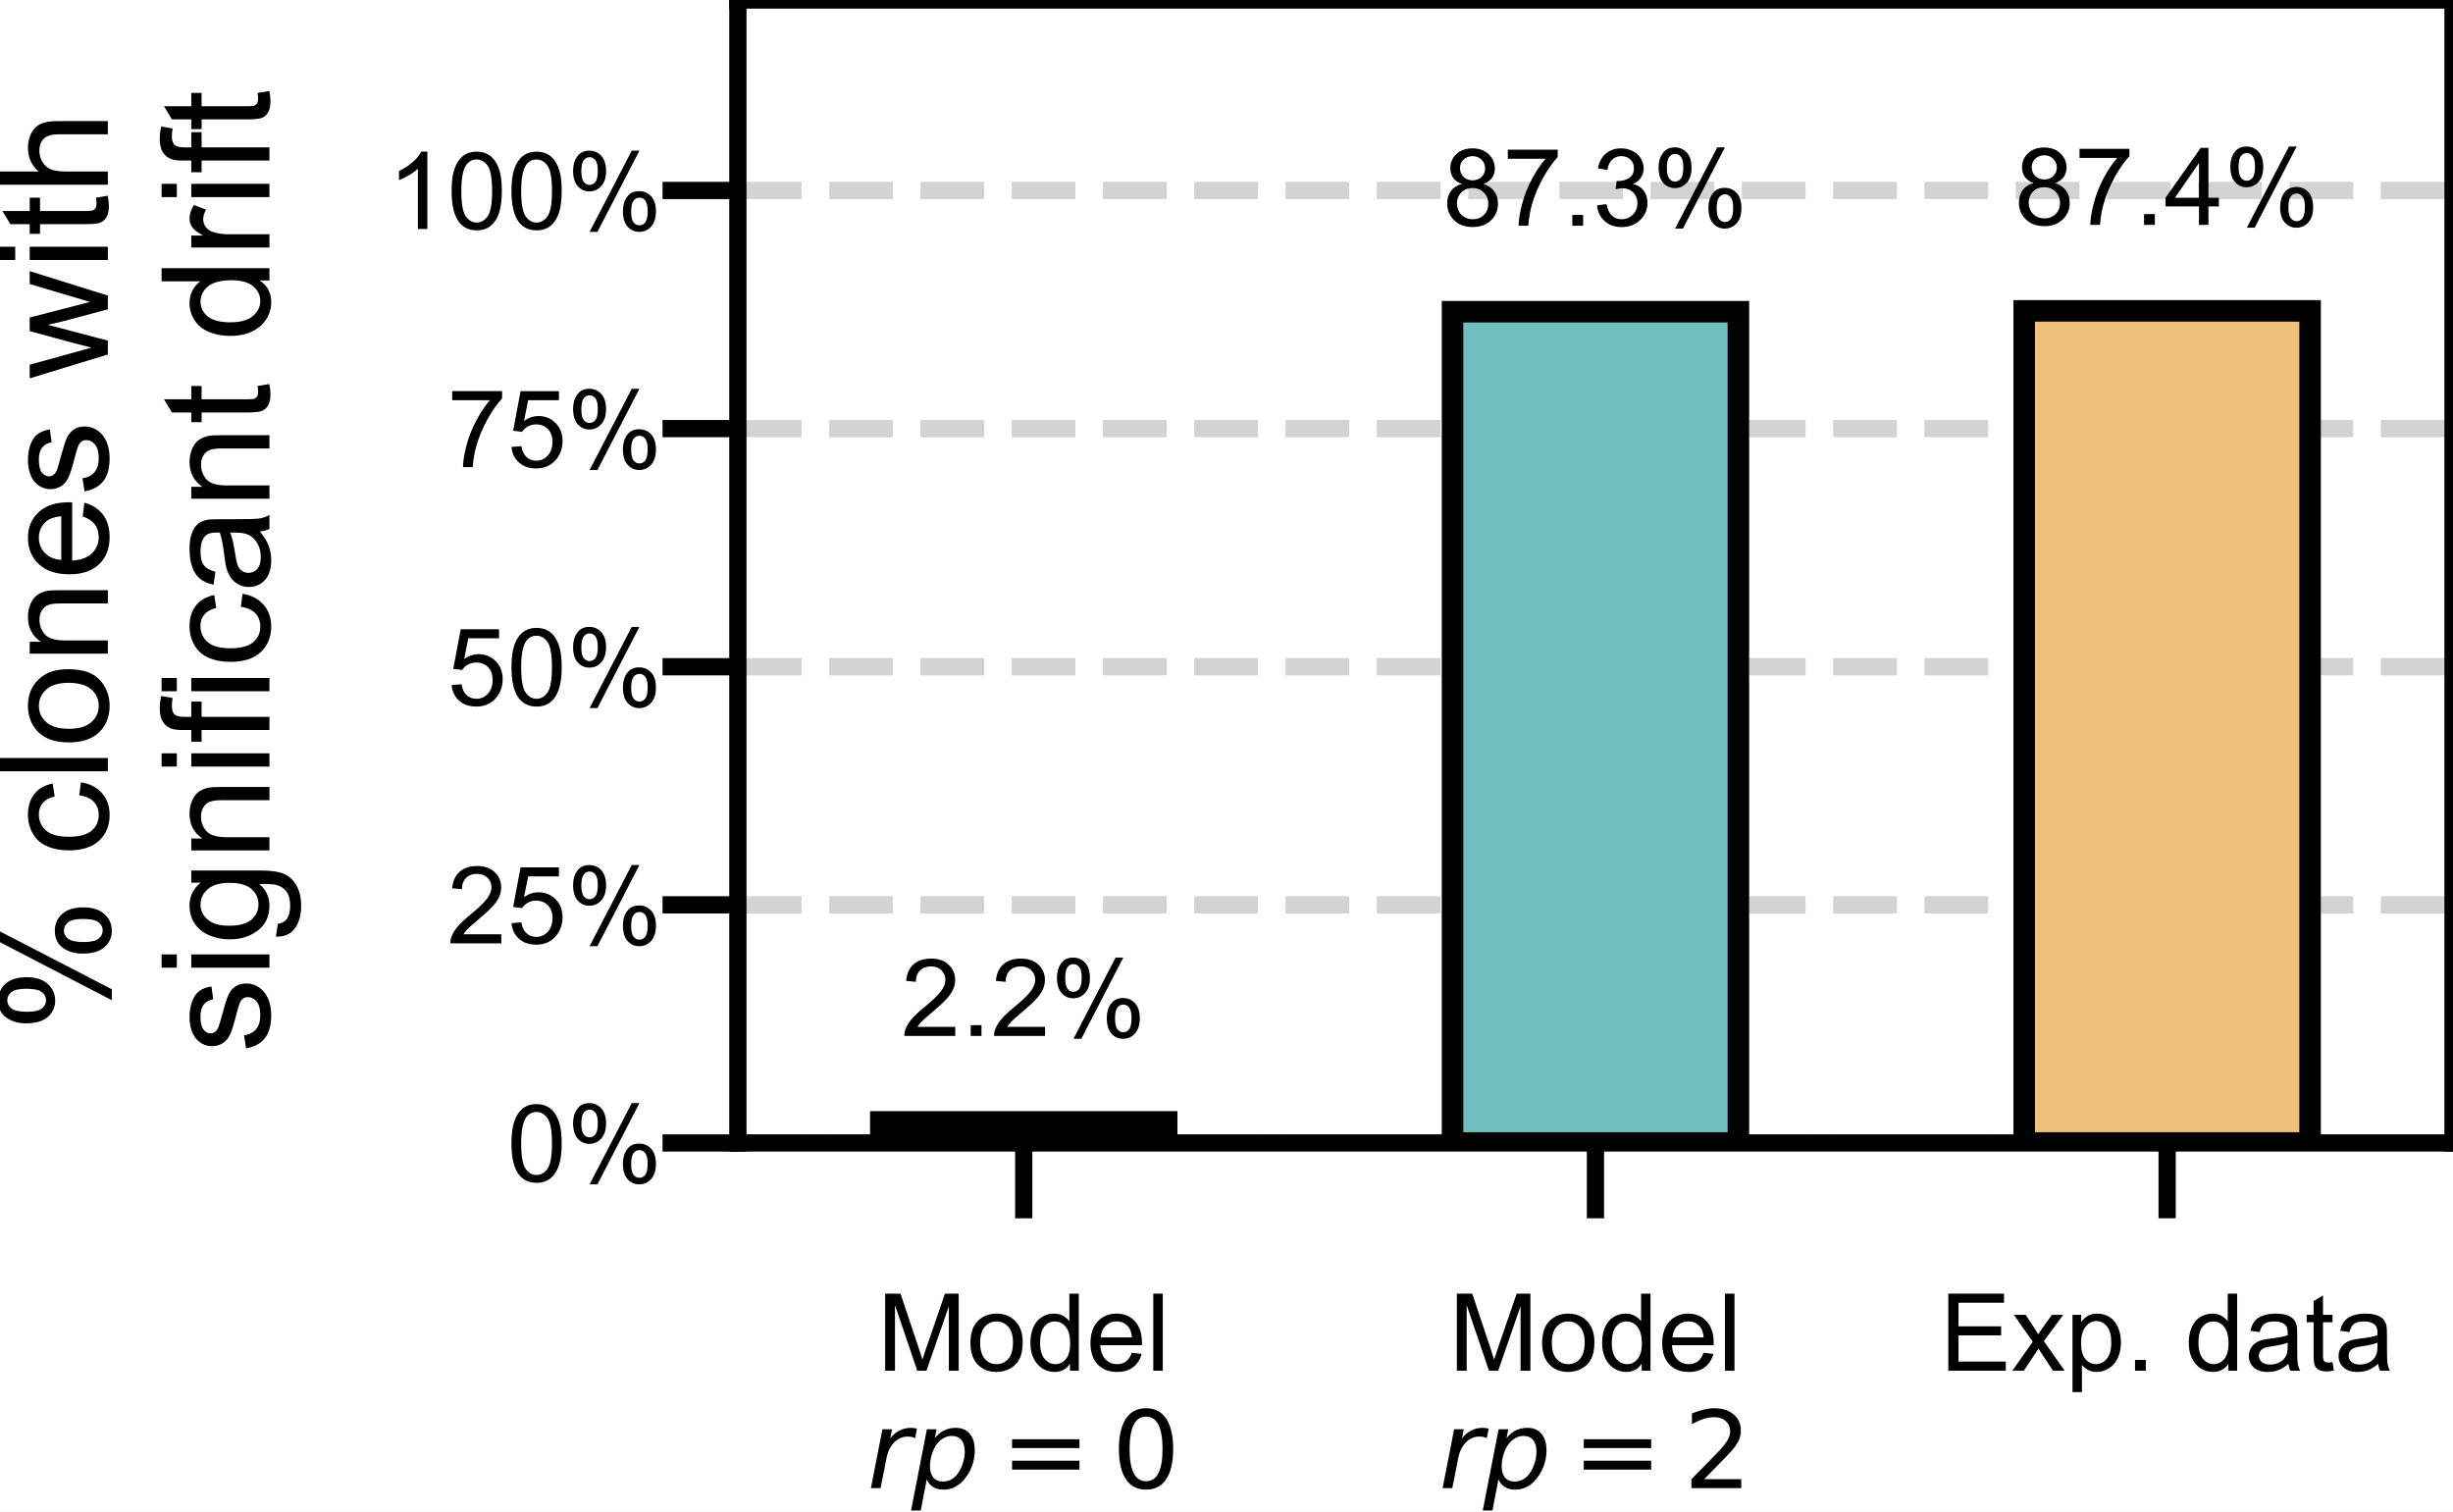
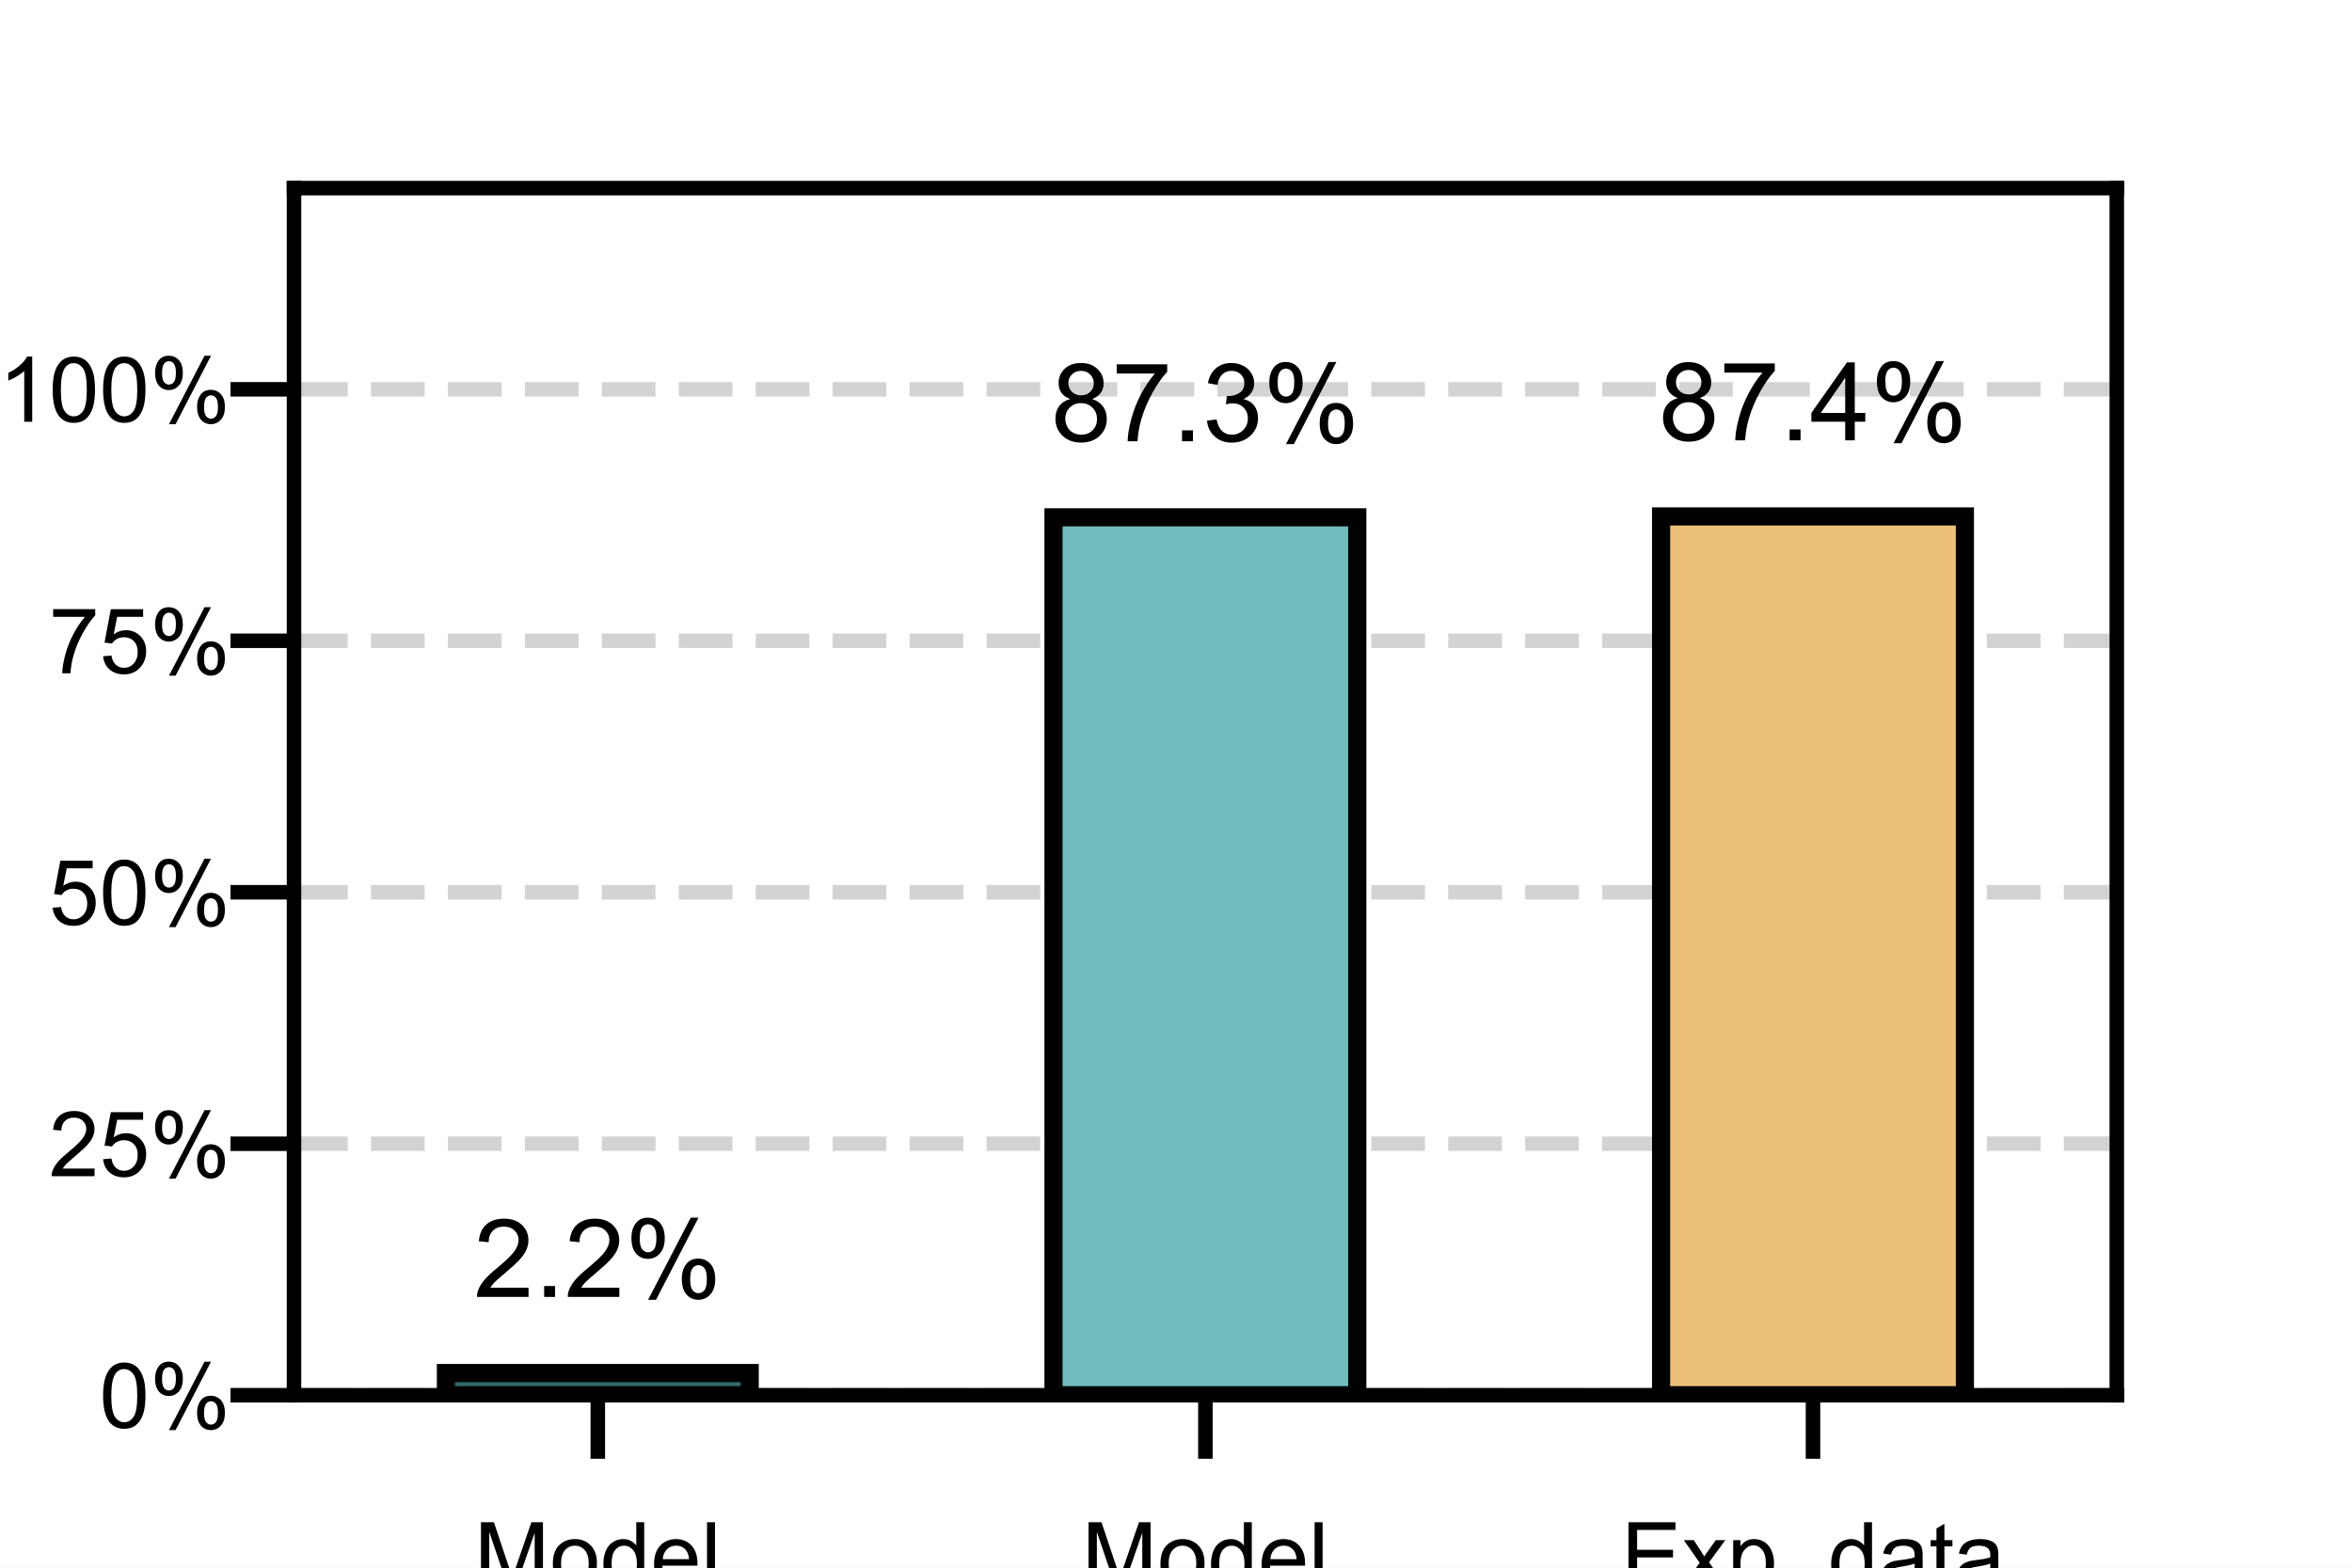
- <svg xmlns="http://www.w3.org/2000/svg" xmlns:xlink="http://www.w3.org/1999/xlink" width="113.951pt" height="70.219pt" viewBox="0 0 113.951 70.219" version="1.1">
+ <svg xmlns="http://www.w3.org/2000/svg" xmlns:xlink="http://www.w3.org/1999/xlink" width="129.6pt" height="86.4pt" viewBox="0 0 129.6 86.4" version="1.1">
  <defs>
    <style type="text/css">*{stroke-linejoin: round; stroke-linecap: butt}</style>
  </defs>
  <g id="figure_1">
    <g id="patch_1">
-       <path d="M 0 70.219  L 113.951 70.219  L 113.951 0  L 0 0  z " style="fill: #ffffff" />
+       <path d="M 0 86.4  L 129.6 86.4  L 129.6 0  L 0 0  z " style="fill: #ffffff" />
    </g>
    <g id="axes_1">
      <g id="patch_2">
-         <path d="M 34.277 53.096  L 113.951 53.096  L 113.951 -0  L 34.277 -0  z " style="fill: #ffffff" />
+         <path d="M 16.2 76.896  L 116.64 76.896  L 116.64 10.368  L 16.2 10.368  z " style="fill: #ffffff" />
      </g>
      <g id="matplotlib.axis_1">
        <g id="xtick_1">
          <g id="line2d_1">
            <defs>
-               <path id="mf038dd95be" d="M 0 0  L 0 3.5  " style="stroke: #000000; stroke-width: 0.8" />
+               <path id="mfec677cf43" d="M 0 0  L 0 3.5  " style="stroke: #000000; stroke-width: 0.8" />
            </defs>
            <g>
-               <use xlink:href="#mf038dd95be" x="47.556" y="53.096" style="stroke: #000000; stroke-width: 0.8" />
+               <use xlink:href="#mfec677cf43" x="32.94" y="76.896" style="stroke: #000000; stroke-width: 0.8" />
            </g>
          </g>
          <g id="text_1">
-             <g transform="translate(40.74784 63.67491) scale(0.05 -0.05)">
+             <g transform="translate(26.13141 87.47491) scale(0.05 -0.05)">
              <defs>
                <path id="ArialMT-4d" d="M 475 0  L 475 4581  L 1388 4581  L 2472 1338  Q 2622 884 2691 659  Q 2769 909 2934 1394  L 4031 4581  L 4847 4581  L 4847 0  L 4263 0  L 4263 3834  L 2931 0  L 2384 0  L 1059 3900  L 1059 0  L 475 0  z " transform="scale(0.015625)" />
                <path id="ArialMT-6f" d="M 213 1659  Q 213 2581 725 3025  Q 1153 3394 1769 3394  Q 2453 3394 2887 2945  Q 3322 2497 3322 1706  Q 3322 1066 3130 698  Q 2938 331 2570 128  Q 2203 -75 1769 -75  Q 1072 -75 642 372  Q 213 819 213 1659  z M 791 1659  Q 791 1022 1069 705  Q 1347 388 1769 388  Q 2188 388 2466 706  Q 2744 1025 2744 1678  Q 2744 2294 2464 2611  Q 2184 2928 1769 2928  Q 1347 2928 1069 2612  Q 791 2297 791 1659  z " transform="scale(0.015625)" />
                <path id="ArialMT-64" d="M 2575 0  L 2575 419  Q 2259 -75 1647 -75  Q 1250 -75 917 144  Q 584 363 401 755  Q 219 1147 219 1656  Q 219 2153 384 2558  Q 550 2963 881 3178  Q 1213 3394 1622 3394  Q 1922 3394 2156 3267  Q 2391 3141 2538 2938  L 2538 4581  L 3097 4581  L 3097 0  L 2575 0  z M 797 1656  Q 797 1019 1065 703  Q 1334 388 1700 388  Q 2069 388 2326 689  Q 2584 991 2584 1609  Q 2584 2291 2321 2609  Q 2059 2928 1675 2928  Q 1300 2928 1048 2622  Q 797 2316 797 1656  z " transform="scale(0.015625)" />
                <path id="ArialMT-65" d="M 2694 1069  L 3275 997  Q 3138 488 2766 206  Q 2394 -75 1816 -75  Q 1088 -75 661 373  Q 234 822 234 1631  Q 234 2469 665 2931  Q 1097 3394 1784 3394  Q 2450 3394 2872 2941  Q 3294 2488 3294 1666  Q 3294 1616 3291 1516  L 816 1516  Q 847 969 1125 678  Q 1403 388 1819 388  Q 2128 388 2347 550  Q 2566 713 2694 1069  z M 847 1978  L 2700 1978  Q 2663 2397 2488 2606  Q 2219 2931 1791 2931  Q 1403 2931 1139 2672  Q 875 2413 847 1978  z " transform="scale(0.015625)" />
                <path id="ArialMT-6c" d="M 409 0  L 409 4581  L 972 4581  L 972 0  L 409 0  z " transform="scale(0.015625)" />
              </defs>
              <use xlink:href="#ArialMT-4d" />
              <use xlink:href="#ArialMT-6f" transform="translate(83.30078 0)" />
              <use xlink:href="#ArialMT-64" transform="translate(138.916 0)" />
              <use xlink:href="#ArialMT-65" transform="translate(194.5312 0)" />
              <use xlink:href="#ArialMT-6c" transform="translate(250.1465 0)" />
            </g>
-             <g transform="translate(40.28144 69.16866) scale(0.05 -0.05)">
-               <defs>
+             <g transform="translate(23.99 92.96866) scale(0.05 -0.05)">
+               <defs>
+                 <path id="ArialMT-28" d="M 1497 -1347  Q 1031 -759 709 28  Q 388 816 388 1659  Q 388 2403 628 3084  Q 909 3875 1497 4659  L 1900 4659  Q 1522 4009 1400 3731  Q 1209 3300 1100 2831  Q 966 2247 966 1656  Q 966 153 1900 -1347  L 1497 -1347  z " transform="scale(0.015625)" />
                <path id="DejaVuSans-Oblique-72" d="M 2853 2969  Q 2766 3016 2653 3041  Q 2541 3066 2413 3066  Q 1953 3066 1609 2717  Q 1266 2369 1153 1784  L 800 0  L 225 0  L 909 3500  L 1484 3500  L 1375 2956  Q 1603 3259 1920 3421  Q 2238 3584 2597 3584  Q 2691 3584 2781 3573  Q 2872 3563 2963 3538  L 2853 2969  z " transform="scale(0.015625)" />
                <path id="DejaVuSans-Oblique-70" d="M 3175 2156  Q 3175 2616 2975 2859  Q 2775 3103 2400 3103  Q 2144 3103 1911 2972  Q 1678 2841 1497 2591  Q 1319 2344 1212 1994  Q 1106 1644 1106 1300  Q 1106 863 1306 627  Q 1506 391 1875 391  Q 2147 391 2380 519  Q 2613 647 2778 891  Q 2956 1147 3065 1494  Q 3175 1841 3175 2156  z M 1394 2969  Q 1625 3272 1939 3428  Q 2253 3584 2638 3584  Q 3175 3584 3472 3232  Q 3769 2881 3769 2247  Q 3769 1728 3584 1258  Q 3400 788 3053 416  Q 2822 169 2531 39  Q 2241 -91 1919 -91  Q 1547 -91 1294 64  Q 1041 219 916 525  L 556 -1331  L -19 -1331  L 922 3500  L 1497 3500  L 1394 2969  z " transform="scale(0.015625)" />
                <path id="DejaVuSans-3d" d="M 678 2906  L 4684 2906  L 4684 2381  L 678 2381  L 678 2906  z M 678 1631  L 4684 1631  L 4684 1100  L 678 1100  L 678 1631  z " transform="scale(0.015625)" />
                <path id="DejaVuSans-30" d="M 2034 4250  Q 1547 4250 1301 3770  Q 1056 3291 1056 2328  Q 1056 1369 1301 889  Q 1547 409 2034 409  Q 2525 409 2770 889  Q 3016 1369 3016 2328  Q 3016 3291 2770 3770  Q 2525 4250 2034 4250  z M 2034 4750  Q 2819 4750 3233 4129  Q 3647 3509 3647 2328  Q 3647 1150 3233 529  Q 2819 -91 2034 -91  Q 1250 -91 836 529  Q 422 1150 422 2328  Q 422 3509 836 4129  Q 1250 4750 2034 4750  z " transform="scale(0.015625)" />
-               </defs>
-               <use xlink:href="#DejaVuSans-Oblique-72" transform="translate(0 0.78125)" />
-               <use xlink:href="#DejaVuSans-Oblique-70" transform="translate(41.11328 0.78125)" />
-               <use xlink:href="#DejaVuSans-3d" transform="translate(124.0723 0.78125)" />
-               <use xlink:href="#DejaVuSans-30" transform="translate(227.3438 0.78125)" />
+                 <path id="ArialMT-29" d="M 791 -1347  L 388 -1347  Q 1322 153 1322 1656  Q 1322 2244 1188 2822  Q 1081 3291 891 3722  Q 769 4003 388 4659  L 791 4659  Q 1378 3875 1659 3084  Q 1900 2403 1900 1659  Q 1900 816 1576 28  Q 1253 -759 791 -1347  z " transform="scale(0.015625)" />
+               </defs>
+               <use xlink:href="#ArialMT-28" transform="translate(0 0.78125)" />
+               <use xlink:href="#DejaVuSans-Oblique-72" transform="translate(33.30078 0.78125)" />
+               <use xlink:href="#DejaVuSans-Oblique-70" transform="translate(74.41406 0.78125)" />
+               <use xlink:href="#DejaVuSans-3d" transform="translate(157.373 0.78125)" />
+               <use xlink:href="#DejaVuSans-30" transform="translate(260.6445 0.78125)" />
+               <use xlink:href="#ArialMT-29" transform="translate(324.2676 0.78125)" />
            </g>
          </g>
        </g>
        <g id="xtick_2">
          <g id="line2d_2">
            <g>
-               <use xlink:href="#mf038dd95be" x="74.114" y="53.096" style="stroke: #000000; stroke-width: 0.8" />
+               <use xlink:href="#mfec677cf43" x="66.42" y="76.896" style="stroke: #000000; stroke-width: 0.8" />
            </g>
          </g>
          <g id="text_2">
-             <g transform="translate(67.30584 63.67491) scale(0.05 -0.05)">
+             <g transform="translate(59.61141 87.47491) scale(0.05 -0.05)">
              <use xlink:href="#ArialMT-4d" />
              <use xlink:href="#ArialMT-6f" transform="translate(83.30078 0)" />
              <use xlink:href="#ArialMT-64" transform="translate(138.916 0)" />
              <use xlink:href="#ArialMT-65" transform="translate(194.5312 0)" />
              <use xlink:href="#ArialMT-6c" transform="translate(250.1465 0)" />
            </g>
-             <g transform="translate(66.83944 69.16866) scale(0.05 -0.05)">
+             <g transform="translate(57.47 92.96866) scale(0.05 -0.05)">
              <defs>
                <path id="DejaVuSans-32" d="M 1228 531  L 3431 531  L 3431 0  L 469 0  L 469 531  Q 828 903 1448 1529  Q 2069 2156 2228 2338  Q 2531 2678 2651 2914  Q 2772 3150 2772 3378  Q 2772 3750 2511 3984  Q 2250 4219 1831 4219  Q 1534 4219 1204 4116  Q 875 4013 500 3803  L 500 4441  Q 881 4594 1212 4672  Q 1544 4750 1819 4750  Q 2544 4750 2975 4387  Q 3406 4025 3406 3419  Q 3406 3131 3298 2873  Q 3191 2616 2906 2266  Q 2828 2175 2409 1742  Q 1991 1309 1228 531  z " transform="scale(0.015625)" />
              </defs>
-               <use xlink:href="#DejaVuSans-Oblique-72" transform="translate(0 0.78125)" />
-               <use xlink:href="#DejaVuSans-Oblique-70" transform="translate(41.11328 0.78125)" />
-               <use xlink:href="#DejaVuSans-3d" transform="translate(124.0723 0.78125)" />
-               <use xlink:href="#DejaVuSans-32" transform="translate(227.3438 0.78125)" />
+               <use xlink:href="#ArialMT-28" transform="translate(0 0.78125)" />
+               <use xlink:href="#DejaVuSans-Oblique-72" transform="translate(33.30078 0.78125)" />
+               <use xlink:href="#DejaVuSans-Oblique-70" transform="translate(74.41406 0.78125)" />
+               <use xlink:href="#DejaVuSans-3d" transform="translate(157.373 0.78125)" />
+               <use xlink:href="#DejaVuSans-32" transform="translate(260.6445 0.78125)" />
+               <use xlink:href="#ArialMT-29" transform="translate(324.2676 0.78125)" />
            </g>
          </g>
        </g>
        <g id="xtick_3">
          <g id="line2d_3">
            <g>
-               <use xlink:href="#mf038dd95be" x="100.672" y="53.096" style="stroke: #000000; stroke-width: 0.8" />
+               <use xlink:href="#mfec677cf43" x="99.9" y="76.896" style="stroke: #000000; stroke-width: 0.8" />
            </g>
          </g>
          <g id="text_3">
-             <g transform="translate(90.11033 63.67491) scale(0.05 -0.05)">
+             <g transform="translate(89.33789 87.47491) scale(0.05 -0.05)">
              <defs>
                <path id="ArialMT-45" d="M 506 0  L 506 4581  L 3819 4581  L 3819 4041  L 1113 4041  L 1113 2638  L 3647 2638  L 3647 2100  L 1113 2100  L 1113 541  L 3925 541  L 3925 0  L 506 0  z " transform="scale(0.015625)" />
                <path id="ArialMT-78" d="M 47 0  L 1259 1725  L 138 3319  L 841 3319  L 1350 2541  Q 1494 2319 1581 2169  Q 1719 2375 1834 2534  L 2394 3319  L 3066 3319  L 1919 1756  L 3153 0  L 2463 0  L 1781 1031  L 1600 1309  L 728 0  L 47 0  z " transform="scale(0.015625)" />
                <path id="ArialMT-70" d="M 422 -1272  L 422 3319  L 934 3319  L 934 2888  Q 1116 3141 1344 3267  Q 1572 3394 1897 3394  Q 2322 3394 2647 3175  Q 2972 2956 3137 2557  Q 3303 2159 3303 1684  Q 3303 1175 3120 767  Q 2938 359 2589 142  Q 2241 -75 1856 -75  Q 1575 -75 1351 44  Q 1128 163 984 344  L 984 -1272  L 422 -1272  z M 931 1641  Q 931 1000 1190 694  Q 1450 388 1819 388  Q 2194 388 2461 705  Q 2728 1022 2728 1688  Q 2728 2322 2467 2637  Q 2206 2953 1844 2953  Q 1484 2953 1207 2617  Q 931 2281 931 1641  z " transform="scale(0.015625)" />
                <path id="ArialMT-2e" d="M 581 0  L 581 641  L 1222 641  L 1222 0  L 581 0  z " transform="scale(0.015625)" />
                <path id="ArialMT-20" transform="scale(0.015625)" />
                <path id="ArialMT-61" d="M 2588 409  Q 2275 144 1986 34  Q 1697 -75 1366 -75  Q 819 -75 525 192  Q 231 459 231 875  Q 231 1119 342 1320  Q 453 1522 633 1644  Q 813 1766 1038 1828  Q 1203 1872 1538 1913  Q 2219 1994 2541 2106  Q 2544 2222 2544 2253  Q 2544 2597 2384 2738  Q 2169 2928 1744 2928  Q 1347 2928 1158 2789  Q 969 2650 878 2297  L 328 2372  Q 403 2725 575 2942  Q 747 3159 1072 3276  Q 1397 3394 1825 3394  Q 2250 3394 2515 3294  Q 2781 3194 2906 3042  Q 3031 2891 3081 2659  Q 3109 2516 3109 2141  L 3109 1391  Q 3109 606 3145 398  Q 3181 191 3288 0  L 2700 0  Q 2613 175 2588 409  z M 2541 1666  Q 2234 1541 1622 1453  Q 1275 1403 1131 1340  Q 988 1278 909 1158  Q 831 1038 831 891  Q 831 666 1001 516  Q 1172 366 1500 366  Q 1825 366 2078 508  Q 2331 650 2450 897  Q 2541 1088 2541 1459  L 2541 1666  z " transform="scale(0.015625)" />
                <path id="ArialMT-74" d="M 1650 503  L 1731 6  Q 1494 -44 1306 -44  Q 1000 -44 831 53  Q 663 150 594 308  Q 525 466 525 972  L 525 2881  L 113 2881  L 113 3319  L 525 3319  L 525 4141  L 1084 4478  L 1084 3319  L 1650 3319  L 1650 2881  L 1084 2881  L 1084 941  Q 1084 700 1114 631  Q 1144 563 1211 522  Q 1278 481 1403 481  Q 1497 481 1650 503  z " transform="scale(0.015625)" />
              </defs>
              <use xlink:href="#ArialMT-45" />
              <use xlink:href="#ArialMT-78" transform="translate(66.69922 0)" />
              <use xlink:href="#ArialMT-70" transform="translate(116.6992 0)" />
              <use xlink:href="#ArialMT-2e" transform="translate(172.3145 0)" />
              <use xlink:href="#ArialMT-20" transform="translate(200.0977 0)" />
              <use xlink:href="#ArialMT-64" transform="translate(227.8809 0)" />
              <use xlink:href="#ArialMT-61" transform="translate(283.4961 0)" />
              <use xlink:href="#ArialMT-74" transform="translate(339.1113 0)" />
              <use xlink:href="#ArialMT-61" transform="translate(366.8945 0)" />
            </g>
          </g>
        </g>
      </g>
      <g id="matplotlib.axis_2">
        <g id="ytick_1">
          <g id="line2d_4">
-             <path d="M 34.277 53.096  L 113.951 53.096  " clip-path="url(#peb3ff78622)" style="fill: none; stroke-dasharray: 2.96,1.28; stroke-dashoffset: 0; stroke: #d3d3d3; stroke-width: 0.8" />
+             <path d="M 16.2 76.896  L 116.64 76.896  " clip-path="url(#pa83424558d)" style="fill: none; stroke-dasharray: 2.96,1.28; stroke-dashoffset: 0; stroke: #d3d3d3; stroke-width: 0.8" />
          </g>
          <g id="line2d_5">
            <defs>
-               <path id="m219bacb774" d="M 0 0  L -3.5 0  " style="stroke: #000000; stroke-width: 0.8" />
+               <path id="ma9142e8045" d="M 0 0  L -3.5 0  " style="stroke: #000000; stroke-width: 0.8" />
            </defs>
            <g>
-               <use xlink:href="#m219bacb774" x="34.277" y="53.096" style="stroke: #000000; stroke-width: 0.8" />
+               <use xlink:href="#ma9142e8045" x="16.2" y="76.896" style="stroke: #000000; stroke-width: 0.8" />
            </g>
          </g>
          <g id="text_4">
-             <g transform="translate(23.55088 54.88545) scale(0.05 -0.05)">
+             <g transform="translate(5.473437 78.68545) scale(0.05 -0.05)">
              <defs>
                <path id="ArialMT-30" d="M 266 2259  Q 266 3072 433 3567  Q 600 4063 929 4331  Q 1259 4600 1759 4600  Q 2128 4600 2406 4451  Q 2684 4303 2865 4023  Q 3047 3744 3150 3342  Q 3253 2941 3253 2259  Q 3253 1453 3087 958  Q 2922 463 2592 192  Q 2263 -78 1759 -78  Q 1097 -78 719 397  Q 266 969 266 2259  z M 844 2259  Q 844 1131 1108 757  Q 1372 384 1759 384  Q 2147 384 2411 759  Q 2675 1134 2675 2259  Q 2675 3391 2411 3762  Q 2147 4134 1753 4134  Q 1366 4134 1134 3806  Q 844 3388 844 2259  z " transform="scale(0.015625)" />
                <path id="ArialMT-25" d="M 372 3481  Q 372 3972 619 4315  Q 866 4659 1334 4659  Q 1766 4659 2048 4351  Q 2331 4044 2331 3447  Q 2331 2866 2045 2552  Q 1759 2238 1341 2238  Q 925 2238 648 2547  Q 372 2856 372 3481  z M 1350 4272  Q 1141 4272 1002 4090  Q 863 3909 863 3425  Q 863 2984 1003 2804  Q 1144 2625 1350 2625  Q 1563 2625 1702 2806  Q 1841 2988 1841 3469  Q 1841 3913 1700 4092  Q 1559 4272 1350 4272  z M 1353 -169  L 3859 4659  L 4316 4659  L 1819 -169  L 1353 -169  z M 3334 1075  Q 3334 1569 3581 1911  Q 3828 2253 4300 2253  Q 4731 2253 5014 1945  Q 5297 1638 5297 1041  Q 5297 459 5011 145  Q 4725 -169 4303 -169  Q 3888 -169 3611 142  Q 3334 453 3334 1075  z M 4316 1866  Q 4103 1866 3964 1684  Q 3825 1503 3825 1019  Q 3825 581 3965 400  Q 4106 219 4313 219  Q 4528 219 4667 400  Q 4806 581 4806 1063  Q 4806 1506 4665 1686  Q 4525 1866 4316 1866  z " transform="scale(0.015625)" />
              </defs>
              <use xlink:href="#ArialMT-30" />
              <use xlink:href="#ArialMT-25" transform="translate(55.61523 0)" />
            </g>
          </g>
        </g>
        <g id="ytick_2">
          <g id="line2d_6">
-             <path d="M 34.277 42.034  L 113.951 42.034  " clip-path="url(#peb3ff78622)" style="fill: none; stroke-dasharray: 2.96,1.28; stroke-dashoffset: 0; stroke: #d3d3d3; stroke-width: 0.8" />
+             <path d="M 16.2 63.036  L 116.64 63.036  " clip-path="url(#pa83424558d)" style="fill: none; stroke-dasharray: 2.96,1.28; stroke-dashoffset: 0; stroke: #d3d3d3; stroke-width: 0.8" />
          </g>
          <g id="line2d_7">
            <g>
-               <use xlink:href="#m219bacb774" x="34.277" y="42.034" style="stroke: #000000; stroke-width: 0.8" />
+               <use xlink:href="#ma9142e8045" x="16.2" y="63.036" style="stroke: #000000; stroke-width: 0.8" />
            </g>
          </g>
          <g id="text_5">
-             <g transform="translate(20.77041 43.82379) scale(0.05 -0.05)">
+             <g transform="translate(2.692969 64.82545) scale(0.05 -0.05)">
              <defs>
                <path id="ArialMT-32" d="M 3222 541  L 3222 0  L 194 0  Q 188 203 259 391  Q 375 700 629 1000  Q 884 1300 1366 1694  Q 2113 2306 2375 2664  Q 2638 3022 2638 3341  Q 2638 3675 2398 3904  Q 2159 4134 1775 4134  Q 1369 4134 1125 3890  Q 881 3647 878 3216  L 300 3275  Q 359 3922 746 4261  Q 1134 4600 1788 4600  Q 2447 4600 2831 4234  Q 3216 3869 3216 3328  Q 3216 3053 3103 2787  Q 2991 2522 2730 2228  Q 2469 1934 1863 1422  Q 1356 997 1212 845  Q 1069 694 975 541  L 3222 541  z " transform="scale(0.015625)" />
                <path id="ArialMT-35" d="M 266 1200  L 856 1250  Q 922 819 1161 601  Q 1400 384 1738 384  Q 2144 384 2425 690  Q 2706 997 2706 1503  Q 2706 1984 2436 2262  Q 2166 2541 1728 2541  Q 1456 2541 1237 2417  Q 1019 2294 894 2097  L 366 2166  L 809 4519  L 3088 4519  L 3088 3981  L 1259 3981  L 1013 2750  Q 1425 3038 1878 3038  Q 2478 3038 2890 2622  Q 3303 2206 3303 1553  Q 3303 931 2941 478  Q 2500 -78 1738 -78  Q 1113 -78 717 272  Q 322 622 266 1200  z " transform="scale(0.015625)" />
              </defs>
              <use xlink:href="#ArialMT-32" />
              <use xlink:href="#ArialMT-35" transform="translate(55.61523 0)" />
              <use xlink:href="#ArialMT-25" transform="translate(111.2305 0)" />
            </g>
          </g>
        </g>
        <g id="ytick_3">
          <g id="line2d_8">
-             <path d="M 34.277 30.973  L 113.951 30.973  " clip-path="url(#peb3ff78622)" style="fill: none; stroke-dasharray: 2.96,1.28; stroke-dashoffset: 0; stroke: #d3d3d3; stroke-width: 0.8" />
+             <path d="M 16.2 49.176  L 116.64 49.176  " clip-path="url(#pa83424558d)" style="fill: none; stroke-dasharray: 2.96,1.28; stroke-dashoffset: 0; stroke: #d3d3d3; stroke-width: 0.8" />
          </g>
          <g id="line2d_9">
            <g>
-               <use xlink:href="#m219bacb774" x="34.277" y="30.973" style="stroke: #000000; stroke-width: 0.8" />
+               <use xlink:href="#ma9142e8045" x="16.2" y="49.176" style="stroke: #000000; stroke-width: 0.8" />
            </g>
          </g>
          <g id="text_6">
-             <g transform="translate(20.77041 32.76212) scale(0.05 -0.05)">
+             <g transform="translate(2.692969 50.96545) scale(0.05 -0.05)">
              <use xlink:href="#ArialMT-35" />
              <use xlink:href="#ArialMT-30" transform="translate(55.61523 0)" />
              <use xlink:href="#ArialMT-25" transform="translate(111.2305 0)" />
            </g>
          </g>
        </g>
        <g id="ytick_4">
          <g id="line2d_10">
-             <path d="M 34.277 19.911  L 113.951 19.911  " clip-path="url(#peb3ff78622)" style="fill: none; stroke-dasharray: 2.96,1.28; stroke-dashoffset: 0; stroke: #d3d3d3; stroke-width: 0.8" />
+             <path d="M 16.2 35.316  L 116.64 35.316  " clip-path="url(#pa83424558d)" style="fill: none; stroke-dasharray: 2.96,1.28; stroke-dashoffset: 0; stroke: #d3d3d3; stroke-width: 0.8" />
          </g>
          <g id="line2d_11">
            <g>
-               <use xlink:href="#m219bacb774" x="34.277" y="19.911" style="stroke: #000000; stroke-width: 0.8" />
+               <use xlink:href="#ma9142e8045" x="16.2" y="35.316" style="stroke: #000000; stroke-width: 0.8" />
            </g>
          </g>
          <g id="text_7">
-             <g transform="translate(20.77041 21.70045) scale(0.05 -0.05)">
+             <g transform="translate(2.692969 37.10545) scale(0.05 -0.05)">
              <defs>
                <path id="ArialMT-37" d="M 303 3981  L 303 4522  L 3269 4522  L 3269 4084  Q 2831 3619 2401 2847  Q 1972 2075 1738 1259  Q 1569 684 1522 0  L 944 0  Q 953 541 1156 1306  Q 1359 2072 1739 2783  Q 2119 3494 2547 3981  L 303 3981  z " transform="scale(0.015625)" />
              </defs>
              <use xlink:href="#ArialMT-37" />
              <use xlink:href="#ArialMT-35" transform="translate(55.61523 0)" />
              <use xlink:href="#ArialMT-25" transform="translate(111.2305 0)" />
            </g>
          </g>
        </g>
        <g id="ytick_5">
          <g id="line2d_12">
-             <path d="M 34.277 8.849  L 113.951 8.849  " clip-path="url(#peb3ff78622)" style="fill: none; stroke-dasharray: 2.96,1.28; stroke-dashoffset: 0; stroke: #d3d3d3; stroke-width: 0.8" />
+             <path d="M 16.2 21.456  L 116.64 21.456  " clip-path="url(#pa83424558d)" style="fill: none; stroke-dasharray: 2.96,1.28; stroke-dashoffset: 0; stroke: #d3d3d3; stroke-width: 0.8" />
          </g>
          <g id="line2d_13">
            <g>
-               <use xlink:href="#m219bacb774" x="34.277" y="8.849" style="stroke: #000000; stroke-width: 0.8" />
+               <use xlink:href="#ma9142e8045" x="16.2" y="21.456" style="stroke: #000000; stroke-width: 0.8" />
            </g>
          </g>
          <g id="text_8">
-             <g transform="translate(17.98994 10.63879) scale(0.05 -0.05)">
+             <g transform="translate(-0.0875 23.24545) scale(0.05 -0.05)">
              <defs>
                <path id="ArialMT-31" d="M 2384 0  L 1822 0  L 1822 3584  Q 1619 3391 1289 3197  Q 959 3003 697 2906  L 697 3450  Q 1169 3672 1522 3987  Q 1875 4303 2022 4600  L 2384 4600  L 2384 0  z " transform="scale(0.015625)" />
              </defs>
              <use xlink:href="#ArialMT-31" />
              <use xlink:href="#ArialMT-30" transform="translate(55.61523 0)" />
              <use xlink:href="#ArialMT-30" transform="translate(111.2305 0)" />
              <use xlink:href="#ArialMT-25" transform="translate(166.8457 0)" />
            </g>
          </g>
        </g>
        <g id="text_9">
-           <g transform="translate(5.010469 47.94558) rotate(-90) scale(0.07 -0.07)">
+           <g transform="translate(-13.06697 65.02958) rotate(-90) scale(0.07 -0.07)">
            <defs>
              <path id="ArialMT-63" d="M 2588 1216  L 3141 1144  Q 3050 572 2676 248  Q 2303 -75 1759 -75  Q 1078 -75 664 370  Q 250 816 250 1647  Q 250 2184 428 2587  Q 606 2991 970 3192  Q 1334 3394 1763 3394  Q 2303 3394 2647 3120  Q 2991 2847 3088 2344  L 2541 2259  Q 2463 2594 2264 2762  Q 2066 2931 1784 2931  Q 1359 2931 1093 2626  Q 828 2322 828 1663  Q 828 994 1084 691  Q 1341 388 1753 388  Q 2084 388 2306 591  Q 2528 794 2588 1216  z " transform="scale(0.015625)" />
              <path id="ArialMT-6e" d="M 422 0  L 422 3319  L 928 3319  L 928 2847  Q 1294 3394 1984 3394  Q 2284 3394 2536 3286  Q 2788 3178 2913 3003  Q 3038 2828 3088 2588  Q 3119 2431 3119 2041  L 3119 0  L 2556 0  L 2556 2019  Q 2556 2363 2490 2533  Q 2425 2703 2258 2804  Q 2091 2906 1866 2906  Q 1506 2906 1245 2678  Q 984 2450 984 1813  L 984 0  L 422 0  z " transform="scale(0.015625)" />
              <path id="ArialMT-73" d="M 197 991  L 753 1078  Q 800 744 1014 566  Q 1228 388 1613 388  Q 2000 388 2187 545  Q 2375 703 2375 916  Q 2375 1106 2209 1216  Q 2094 1291 1634 1406  Q 1016 1563 777 1677  Q 538 1791 414 1992  Q 291 2194 291 2438  Q 291 2659 392 2848  Q 494 3038 669 3163  Q 800 3259 1026 3326  Q 1253 3394 1513 3394  Q 1903 3394 2198 3281  Q 2494 3169 2634 2976  Q 2775 2784 2828 2463  L 2278 2388  Q 2241 2644 2061 2787  Q 1881 2931 1553 2931  Q 1166 2931 1000 2803  Q 834 2675 834 2503  Q 834 2394 903 2306  Q 972 2216 1119 2156  Q 1203 2125 1616 2013  Q 2213 1853 2448 1751  Q 2684 1650 2818 1456  Q 2953 1263 2953 975  Q 2953 694 2789 445  Q 2625 197 2315 61  Q 2006 -75 1616 -75  Q 969 -75 630 194  Q 291 463 197 991  z " transform="scale(0.015625)" />
              <path id="ArialMT-77" d="M 1034 0  L 19 3319  L 600 3319  L 1128 1403  L 1325 691  Q 1338 744 1497 1375  L 2025 3319  L 2603 3319  L 3100 1394  L 3266 759  L 3456 1400  L 4025 3319  L 4572 3319  L 3534 0  L 2950 0  L 2422 1988  L 2294 2553  L 1622 0  L 1034 0  z " transform="scale(0.015625)" />
              <path id="ArialMT-69" d="M 425 3934  L 425 4581  L 988 4581  L 988 3934  L 425 3934  z M 425 0  L 425 3319  L 988 3319  L 988 0  L 425 0  z " transform="scale(0.015625)" />
              <path id="ArialMT-68" d="M 422 0  L 422 4581  L 984 4581  L 984 2938  Q 1378 3394 1978 3394  Q 2347 3394 2619 3248  Q 2891 3103 3008 2847  Q 3125 2591 3125 2103  L 3125 0  L 2563 0  L 2563 2103  Q 2563 2525 2380 2717  Q 2197 2909 1863 2909  Q 1613 2909 1392 2779  Q 1172 2650 1078 2428  Q 984 2206 984 1816  L 984 0  L 422 0  z " transform="scale(0.015625)" />
            </defs>
            <use xlink:href="#ArialMT-25" />
            <use xlink:href="#ArialMT-20" transform="translate(88.91602 0)" />
            <use xlink:href="#ArialMT-63" transform="translate(116.6992 0)" />
            <use xlink:href="#ArialMT-6c" transform="translate(166.6992 0)" />
            <use xlink:href="#ArialMT-6f" transform="translate(188.916 0)" />
            <use xlink:href="#ArialMT-6e" transform="translate(244.5312 0)" />
            <use xlink:href="#ArialMT-65" transform="translate(300.1465 0)" />
            <use xlink:href="#ArialMT-73" transform="translate(355.7617 0)" />
            <use xlink:href="#ArialMT-20" transform="translate(405.7617 0)" />
            <use xlink:href="#ArialMT-77" transform="translate(433.5449 0)" />
            <use xlink:href="#ArialMT-69" transform="translate(505.7617 0)" />
            <use xlink:href="#ArialMT-74" transform="translate(527.9785 0)" />
            <use xlink:href="#ArialMT-68" transform="translate(555.7617 0)" />
          </g>
-           <g transform="translate(12.51666 48.91737) rotate(-90) scale(0.07 -0.07)">
+           <g transform="translate(-5.560781 66.00137) rotate(-90) scale(0.07 -0.07)">
            <defs>
              <path id="ArialMT-67" d="M 319 -275  L 866 -356  Q 900 -609 1056 -725  Q 1266 -881 1628 -881  Q 2019 -881 2231 -725  Q 2444 -569 2519 -288  Q 2563 -116 2559 434  Q 2191 0 1641 0  Q 956 0 581 494  Q 206 988 206 1678  Q 206 2153 378 2554  Q 550 2956 876 3175  Q 1203 3394 1644 3394  Q 2231 3394 2613 2919  L 2613 3319  L 3131 3319  L 3131 450  Q 3131 -325 2973 -648  Q 2816 -972 2473 -1159  Q 2131 -1347 1631 -1347  Q 1038 -1347 672 -1080  Q 306 -813 319 -275  z M 784 1719  Q 784 1066 1043 766  Q 1303 466 1694 466  Q 2081 466 2343 764  Q 2606 1063 2606 1700  Q 2606 2309 2336 2618  Q 2066 2928 1684 2928  Q 1309 2928 1046 2623  Q 784 2319 784 1719  z " transform="scale(0.015625)" />
              <path id="ArialMT-66" d="M 556 0  L 556 2881  L 59 2881  L 59 3319  L 556 3319  L 556 3672  Q 556 4006 616 4169  Q 697 4388 901 4523  Q 1106 4659 1475 4659  Q 1713 4659 2000 4603  L 1916 4113  Q 1741 4144 1584 4144  Q 1328 4144 1222 4034  Q 1116 3925 1116 3625  L 1116 3319  L 1763 3319  L 1763 2881  L 1116 2881  L 1116 0  L 556 0  z " transform="scale(0.015625)" />
              <path id="ArialMT-72" d="M 416 0  L 416 3319  L 922 3319  L 922 2816  Q 1116 3169 1280 3281  Q 1444 3394 1641 3394  Q 1925 3394 2219 3213  L 2025 2691  Q 1819 2813 1613 2813  Q 1428 2813 1281 2702  Q 1134 2591 1072 2394  Q 978 2094 978 1738  L 978 0  L 416 0  z " transform="scale(0.015625)" />
            </defs>
            <use xlink:href="#ArialMT-73" />
            <use xlink:href="#ArialMT-69" transform="translate(50 0)" />
            <use xlink:href="#ArialMT-67" transform="translate(72.2168 0)" />
            <use xlink:href="#ArialMT-6e" transform="translate(127.832 0)" />
            <use xlink:href="#ArialMT-69" transform="translate(183.4473 0)" />
            <use xlink:href="#ArialMT-66" transform="translate(205.6641 0)" />
            <use xlink:href="#ArialMT-69" transform="translate(233.4473 0)" />
            <use xlink:href="#ArialMT-63" transform="translate(255.6641 0)" />
            <use xlink:href="#ArialMT-61" transform="translate(305.6641 0)" />
            <use xlink:href="#ArialMT-6e" transform="translate(361.2793 0)" />
            <use xlink:href="#ArialMT-74" transform="translate(416.8945 0)" />
            <use xlink:href="#ArialMT-20" transform="translate(444.6777 0)" />
            <use xlink:href="#ArialMT-64" transform="translate(472.4609 0)" />
            <use xlink:href="#ArialMT-72" transform="translate(528.0762 0)" />
            <use xlink:href="#ArialMT-69" transform="translate(561.377 0)" />
            <use xlink:href="#ArialMT-66" transform="translate(583.5938 0)" />
            <use xlink:href="#ArialMT-74" transform="translate(611.377 0)" />
          </g>
        </g>
      </g>
      <g id="patch_3">
-         <path d="M 40.917 53.096  L 54.196 53.096  L 54.196 52.117  L 40.917 52.117  z " clip-path="url(#peb3ff78622)" style="fill: #306969; stroke: #000000; stroke-linejoin: miter" />
+         <path d="M 24.57 76.896  L 41.31 76.896  L 41.31 75.67  L 24.57 75.67  z " clip-path="url(#pa83424558d)" style="fill: #306969; stroke: #000000; stroke-linejoin: miter" />
      </g>
      <g id="line2d_14">
-         <path clip-path="url(#peb3ff78622)" style="fill: none; stroke: #424242; stroke-width: 2.25; stroke-linecap: square" />
+         <path clip-path="url(#pa83424558d)" style="fill: none; stroke: #424242; stroke-width: 2.25; stroke-linecap: square" />
      </g>
      <g id="patch_4">
-         <path d="M 67.475 53.096  L 80.754 53.096  L 80.754 14.48  L 67.475 14.48  z " clip-path="url(#peb3ff78622)" style="fill: #70bebe; stroke: #000000; stroke-linejoin: miter" />
+         <path d="M 58.05 76.896  L 74.79 76.896  L 74.79 28.511  L 58.05 28.511  z " clip-path="url(#pa83424558d)" style="fill: #70bebe; stroke: #000000; stroke-linejoin: miter" />
      </g>
      <g id="line2d_15">
-         <path clip-path="url(#peb3ff78622)" style="fill: none; stroke: #424242; stroke-width: 2.25; stroke-linecap: square" />
+         <path clip-path="url(#pa83424558d)" style="fill: none; stroke: #424242; stroke-width: 2.25; stroke-linecap: square" />
      </g>
      <g id="patch_5">
-         <path d="M 94.033 53.096  L 107.312 53.096  L 107.312 14.44  L 94.033 14.44  z " clip-path="url(#peb3ff78622)" style="fill: #ecc079; stroke: #000000; stroke-linejoin: miter" />
+         <path d="M 91.53 76.896  L 108.27 76.896  L 108.27 28.461  L 91.53 28.461  z " clip-path="url(#pa83424558d)" style="fill: #ecc079; stroke: #000000; stroke-linejoin: miter" />
      </g>
      <g id="line2d_16">
-         <path clip-path="url(#peb3ff78622)" style="fill: none; stroke: #424242; stroke-width: 2.25; stroke-linecap: square" />
+         <path clip-path="url(#pa83424558d)" style="fill: none; stroke: #424242; stroke-width: 2.25; stroke-linecap: square" />
      </g>
      <g id="patch_6">
-         <path d="M 34.277 53.096  L 34.277 -0  " style="fill: none; stroke: #000000; stroke-width: 0.8; stroke-linejoin: miter; stroke-linecap: square" />
+         <path d="M 16.2 76.896  L 16.2 10.368  " style="fill: none; stroke: #000000; stroke-width: 0.8; stroke-linejoin: miter; stroke-linecap: square" />
      </g>
      <g id="patch_7">
-         <path d="M 113.951 53.096  L 113.951 -0  " style="fill: none; stroke: #000000; stroke-width: 0.8; stroke-linejoin: miter; stroke-linecap: square" />
+         <path d="M 116.64 76.896  L 116.64 10.368  " style="fill: none; stroke: #000000; stroke-width: 0.8; stroke-linejoin: miter; stroke-linecap: square" />
      </g>
      <g id="patch_8">
-         <path d="M 34.277 53.096  L 113.951 53.096  " style="fill: none; stroke: #000000; stroke-width: 0.8; stroke-linejoin: miter; stroke-linecap: square" />
+         <path d="M 16.2 76.896  L 116.64 76.896  " style="fill: none; stroke: #000000; stroke-width: 0.8; stroke-linejoin: miter; stroke-linecap: square" />
      </g>
      <g id="patch_9">
-         <path d="M 34.277 -0  L 113.951 -0  " style="fill: none; stroke: #000000; stroke-width: 0.8; stroke-linejoin: miter; stroke-linecap: square" />
+         <path d="M 16.2 10.368  L 116.64 10.368  " style="fill: none; stroke: #000000; stroke-width: 0.8; stroke-linejoin: miter; stroke-linecap: square" />
      </g>
      <g id="text_10">
-         <g transform="translate(41.85839 48.12372) scale(0.05 -0.05)">
+         <g transform="translate(26.10234 71.47742) scale(0.06 -0.06)">
          <use xlink:href="#ArialMT-32" />
          <use xlink:href="#ArialMT-2e" transform="translate(55.61523 0)" />
          <use xlink:href="#ArialMT-32" transform="translate(83.39844 0)" />
          <use xlink:href="#ArialMT-25" transform="translate(139.0137 0)" />
        </g>
      </g>
      <g id="text_11">
-         <g transform="translate(67.02616 10.48604) scale(0.05 -0.05)">
+         <g transform="translate(57.91406 24.31833) scale(0.06 -0.06)">
          <defs>
            <path id="ArialMT-38" d="M 1131 2484  Q 781 2613 612 2850  Q 444 3088 444 3419  Q 444 3919 803 4259  Q 1163 4600 1759 4600  Q 2359 4600 2725 4251  Q 3091 3903 3091 3403  Q 3091 3084 2923 2848  Q 2756 2613 2416 2484  Q 2838 2347 3058 2040  Q 3278 1734 3278 1309  Q 3278 722 2862 322  Q 2447 -78 1769 -78  Q 1091 -78 675 323  Q 259 725 259 1325  Q 259 1772 486 2073  Q 713 2375 1131 2484  z M 1019 3438  Q 1019 3113 1228 2906  Q 1438 2700 1772 2700  Q 2097 2700 2305 2904  Q 2513 3109 2513 3406  Q 2513 3716 2298 3927  Q 2084 4138 1766 4138  Q 1444 4138 1231 3931  Q 1019 3725 1019 3438  z M 838 1322  Q 838 1081 952 856  Q 1066 631 1291 507  Q 1516 384 1775 384  Q 2178 384 2440 643  Q 2703 903 2703 1303  Q 2703 1709 2433 1975  Q 2163 2241 1756 2241  Q 1359 2241 1098 1978  Q 838 1716 838 1322  z " transform="scale(0.015625)" />
            <path id="ArialMT-33" d="M 269 1209  L 831 1284  Q 928 806 1161 595  Q 1394 384 1728 384  Q 2125 384 2398 659  Q 2672 934 2672 1341  Q 2672 1728 2419 1979  Q 2166 2231 1775 2231  Q 1616 2231 1378 2169  L 1441 2663  Q 1497 2656 1531 2656  Q 1891 2656 2178 2843  Q 2466 3031 2466 3422  Q 2466 3731 2256 3934  Q 2047 4138 1716 4138  Q 1388 4138 1169 3931  Q 950 3725 888 3313  L 325 3413  Q 428 3978 793 4289  Q 1159 4600 1703 4600  Q 2078 4600 2393 4439  Q 2709 4278 2876 4000  Q 3044 3722 3044 3409  Q 3044 3113 2884 2869  Q 2725 2625 2413 2481  Q 2819 2388 3044 2092  Q 3269 1797 3269 1353  Q 3269 753 2831 336  Q 2394 -81 1725 -81  Q 1122 -81 723 278  Q 325 638 269 1209  z " transform="scale(0.015625)" />
          </defs>
          <use xlink:href="#ArialMT-38" />
          <use xlink:href="#ArialMT-37" transform="translate(55.61523 0)" />
          <use xlink:href="#ArialMT-2e" transform="translate(111.2305 0)" />
          <use xlink:href="#ArialMT-33" transform="translate(139.0137 0)" />
          <use xlink:href="#ArialMT-25" transform="translate(194.6289 0)" />
        </g>
      </g>
      <g id="text_12">
-         <g transform="translate(93.58416 10.44632) scale(0.05 -0.05)">
+         <g transform="translate(91.39406 24.26855) scale(0.06 -0.06)">
          <defs>
            <path id="ArialMT-34" d="M 2069 0  L 2069 1097  L 81 1097  L 81 1613  L 2172 4581  L 2631 4581  L 2631 1613  L 3250 1613  L 3250 1097  L 2631 1097  L 2631 0  L 2069 0  z M 2069 1613  L 2069 3678  L 634 1613  L 2069 1613  z " transform="scale(0.015625)" />
          </defs>
          <use xlink:href="#ArialMT-38" />
          <use xlink:href="#ArialMT-37" transform="translate(55.61523 0)" />
          <use xlink:href="#ArialMT-2e" transform="translate(111.2305 0)" />
          <use xlink:href="#ArialMT-34" transform="translate(139.0137 0)" />
          <use xlink:href="#ArialMT-25" transform="translate(194.6289 0)" />
        </g>
      </g>
    </g>
  </g>
  <defs>
-     <clipPath id="peb3ff78622">
-       <rect x="34.277" y="-0" width="79.674" height="53.096" />
+     <clipPath id="pa83424558d">
+       <rect x="16.2" y="10.368" width="100.44" height="66.528" />
    </clipPath>
  </defs>
</svg>
